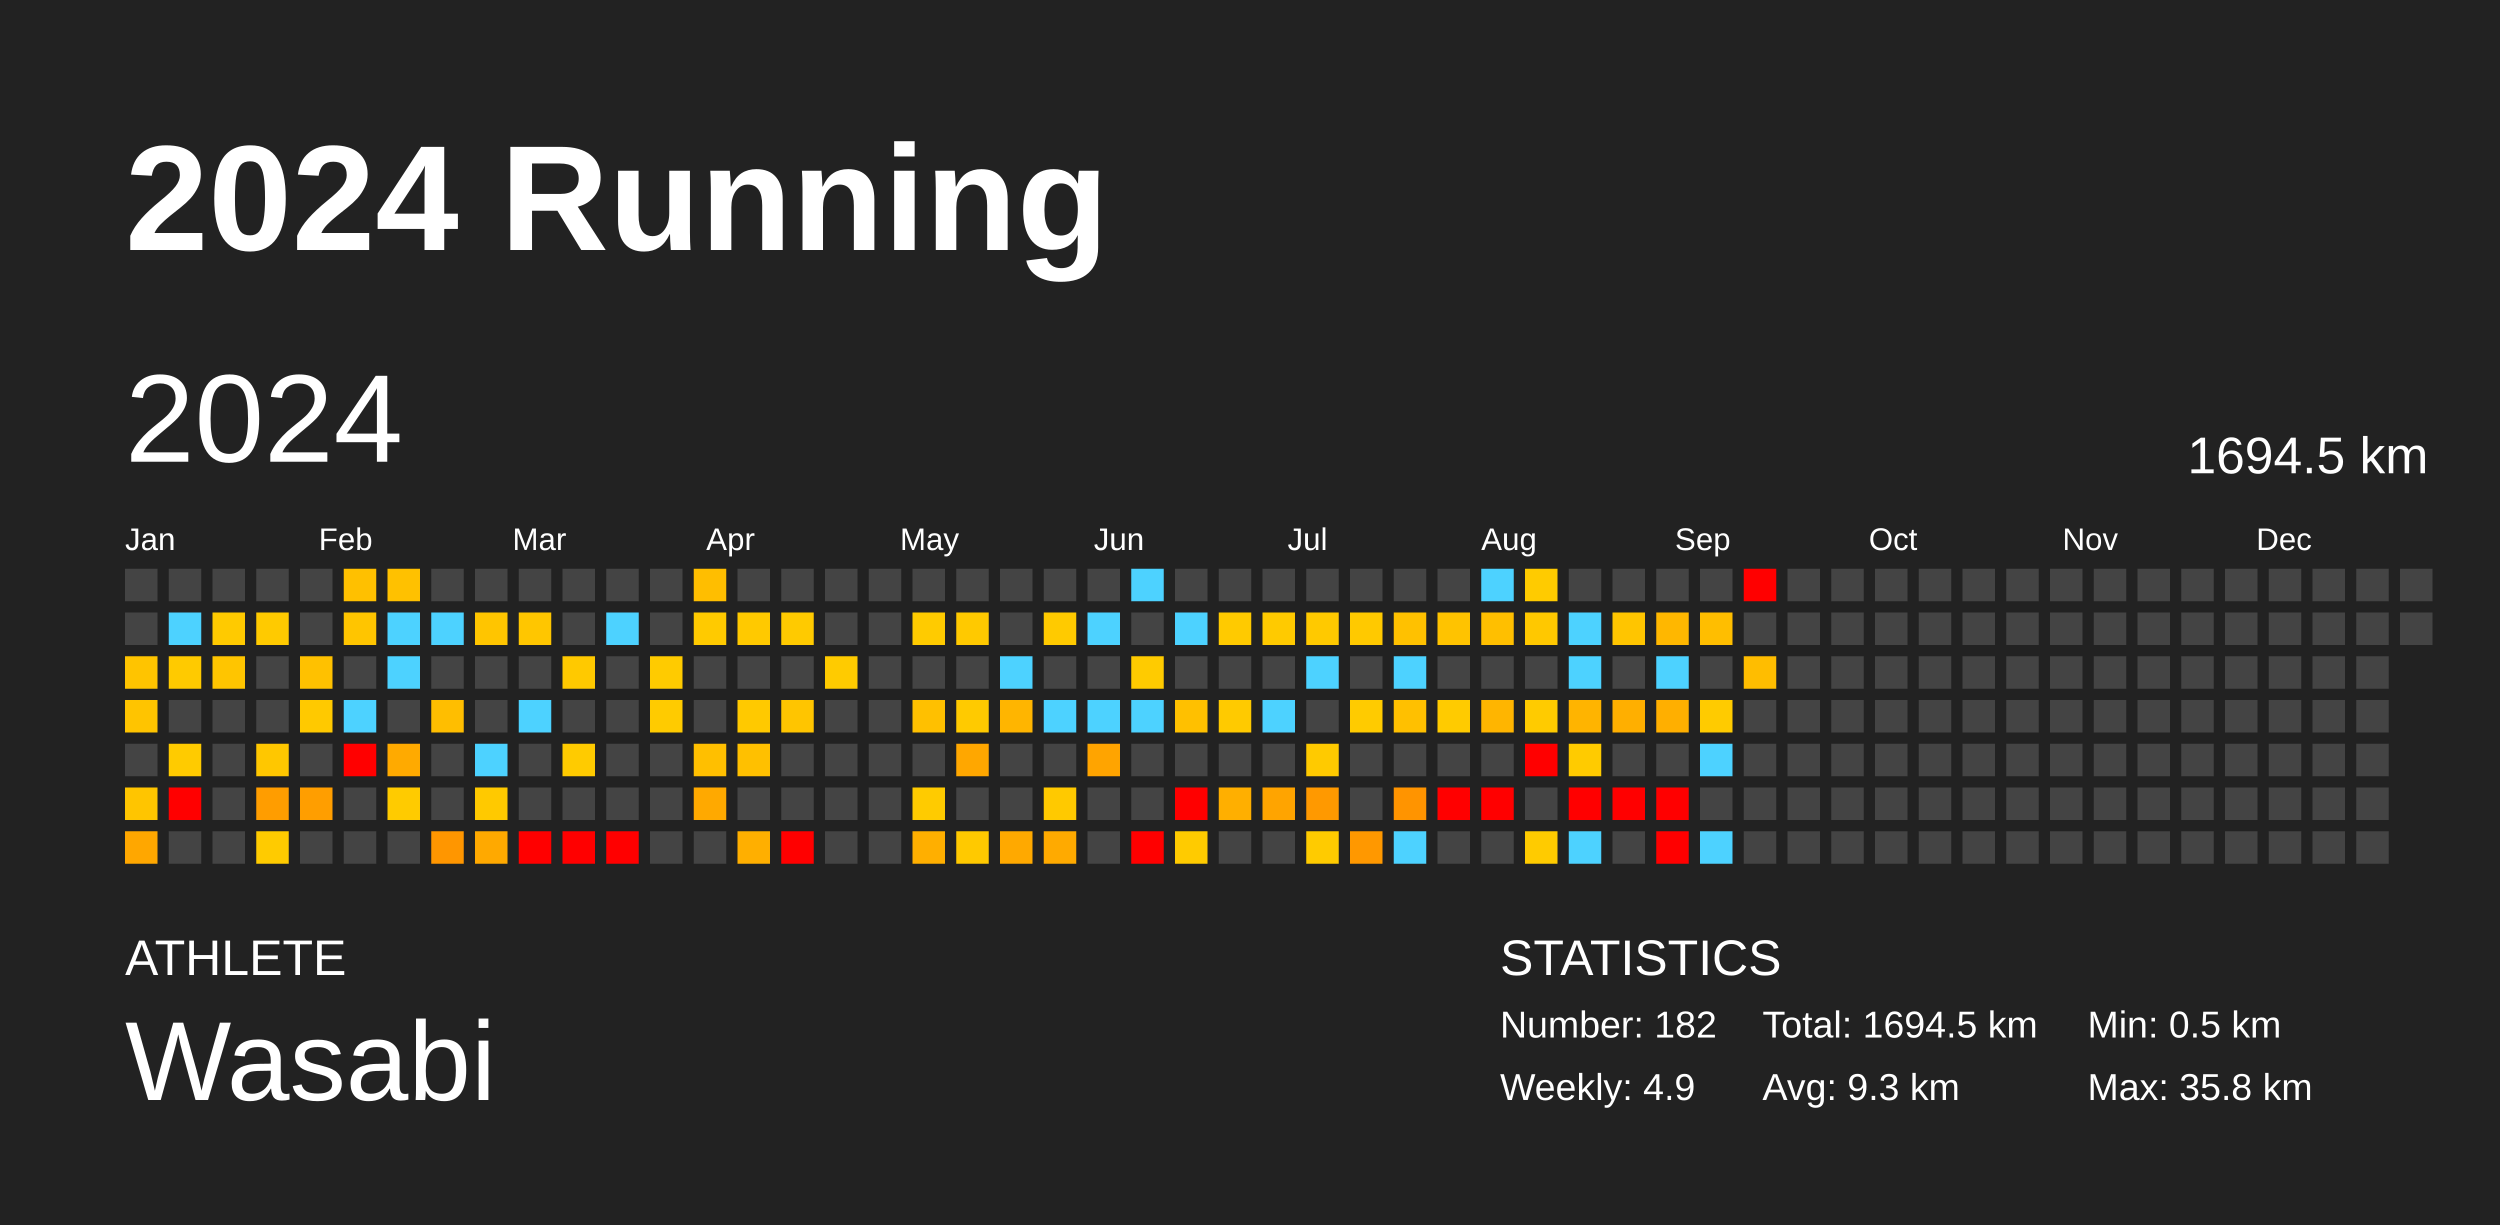
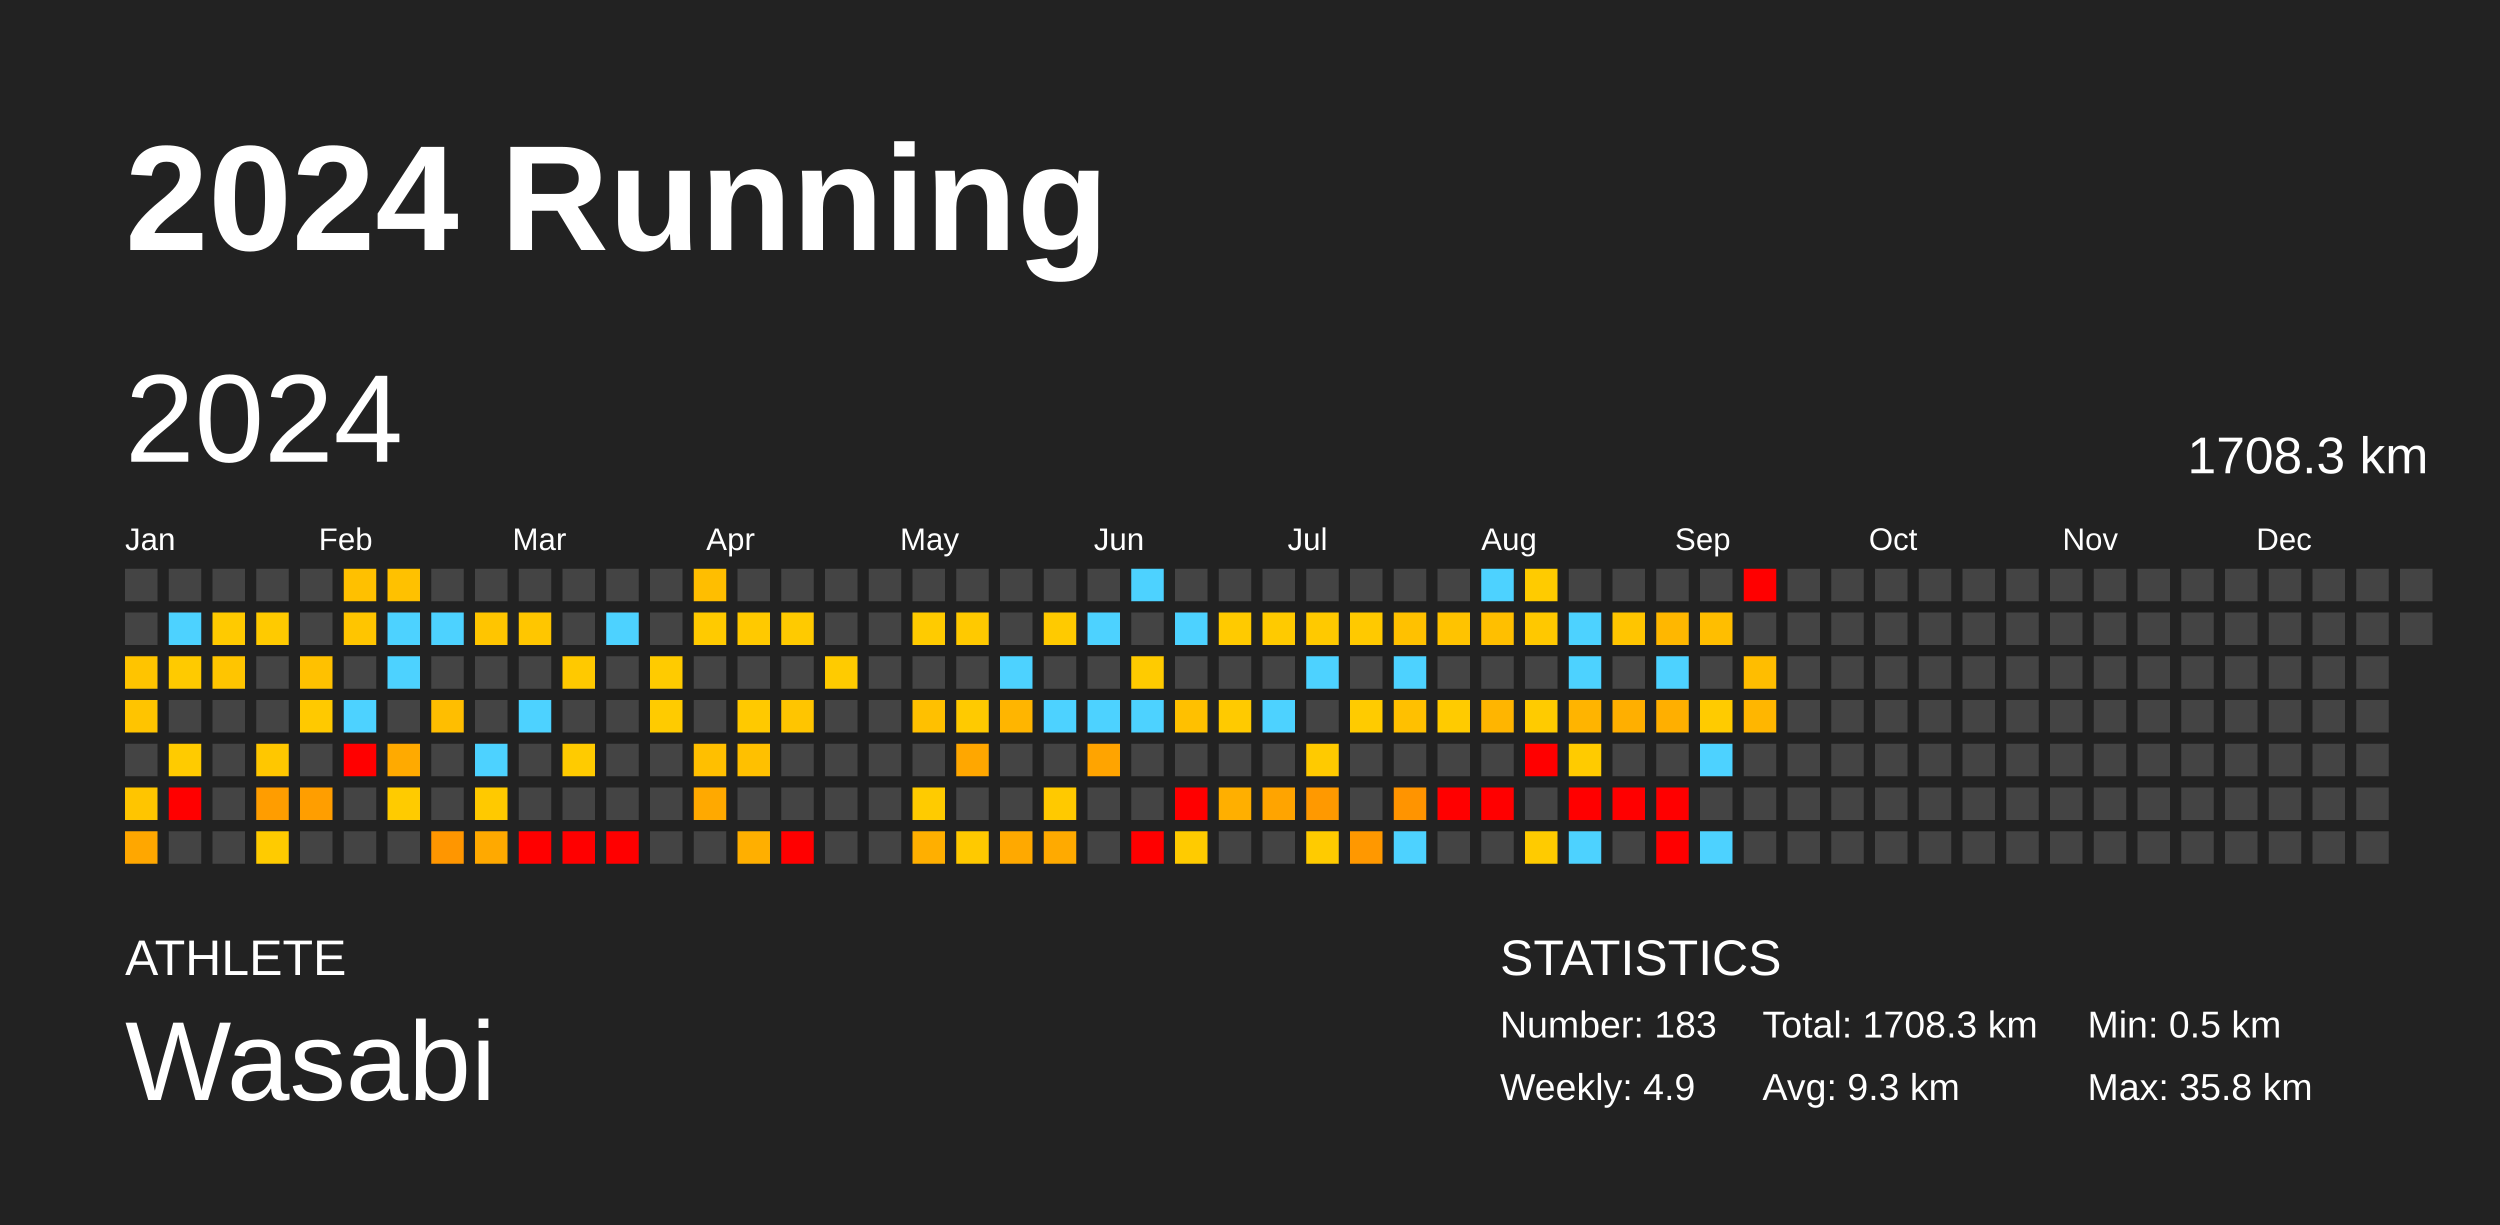
<svg xmlns="http://www.w3.org/2000/svg" baseProfile="full" height="98mm" version="1.1" viewBox="0,0,200,98" width="200mm">
  <defs />
  <rect fill="#222222" height="98" width="200" x="0" y="0" />
  <text fill="#FFFFFF" style="font-size:12px; font-family:Arial; font-weight:bold;" x="10" y="20">2024 Running</text>
  <text fill="#FFFFFF" style="font-size:4px; font-family:Arial" x="10" y="78">ATHLETE</text>
  <text fill="#FFFFFF" style="font-size:9px; font-family:Arial" x="10" y="88">Wasabi</text>
  <text fill="#FFFFFF" style="font-size:4px; font-family:Arial" x="120" y="78">STATISTICS</text>
-   <text fill="#FFFFFF" style="font-size:3px; font-family:Arial" x="120" y="83">Number: 182</text>
+   <text fill="#FFFFFF" style="font-size:3px; font-family:Arial" x="120" y="83">Number: 183</text>
  <text fill="#FFFFFF" style="font-size:3px; font-family:Arial" x="120" y="88">Weekly: 4.9</text>
-   <text fill="#FFFFFF" style="font-size:3px; font-family:Arial" x="141" y="83">Total: 1694.5 km</text>
+   <text fill="#FFFFFF" style="font-size:3px; font-family:Arial" x="141" y="83">Total: 1708.3 km</text>
  <text fill="#FFFFFF" style="font-size:3px; font-family:Arial" x="141" y="88">Avg: 9.3 km</text>
  <text fill="#FFFFFF" style="font-size:3px; font-family:Arial" x="167" y="83">Min: 0.5 km</text>
  <text fill="#FFFFFF" style="font-size:3px; font-family:Arial" x="167" y="88">Max: 35.8 km</text>
  <text dominant-baseline="hanging" fill="#FFFFFF" style="font-size:10.0px; font-family:Arial;" x="10" y="30">2024</text>
-   <text dominant-baseline="hanging" fill="#FFFFFF" style="font-size:4.125px; font-family:Arial;" x="175" y="35">1694.5 km</text>
+   <text dominant-baseline="hanging" fill="#FFFFFF" style="font-size:4.125px; font-family:Arial;" x="175" y="35">1708.3 km</text>
  <text fill="#FFFFFF" style="font-size:2.5px; font-family:Arial" x="10.0" y="44">Jan</text>
  <text fill="#FFFFFF" style="font-size:2.5px; font-family:Arial" x="25.5" y="44">Feb</text>
  <text fill="#FFFFFF" style="font-size:2.5px; font-family:Arial" x="41.0" y="44">Mar</text>
  <text fill="#FFFFFF" style="font-size:2.5px; font-family:Arial" x="56.5" y="44">Apr</text>
  <text fill="#FFFFFF" style="font-size:2.5px; font-family:Arial" x="72.0" y="44">May</text>
  <text fill="#FFFFFF" style="font-size:2.5px; font-family:Arial" x="87.5" y="44">Jun</text>
  <text fill="#FFFFFF" style="font-size:2.5px; font-family:Arial" x="103.0" y="44">Jul</text>
  <text fill="#FFFFFF" style="font-size:2.5px; font-family:Arial" x="118.5" y="44">Aug</text>
  <text fill="#FFFFFF" style="font-size:2.5px; font-family:Arial" x="134.0" y="44">Sep</text>
  <text fill="#FFFFFF" style="font-size:2.5px; font-family:Arial" x="149.5" y="44">Oct</text>
  <text fill="#FFFFFF" style="font-size:2.5px; font-family:Arial" x="165.0" y="44">Nov</text>
  <text fill="#FFFFFF" style="font-size:2.5px; font-family:Arial" x="180.5" y="44">Dec</text>
  <rect fill="#444444" height="2.6" width="2.6" x="10.0" y="45.5" />
  <rect fill="#444444" height="2.6" width="2.6" x="10.0" y="49.0" />
  <rect fill="#ffc400" height="2.6" width="2.6" x="10.0" y="52.5" />
  <rect fill="#ffc400" height="2.6" width="2.6" x="10.0" y="56.0" />
  <rect fill="#444444" height="2.6" width="2.6" x="10.0" y="59.5" />
  <rect fill="#ffc500" height="2.6" width="2.6" x="10.0" y="63.0" />
  <rect fill="#ffa700" height="2.6" width="2.6" x="10.0" y="66.5" />
  <rect fill="#444444" height="2.6" width="2.6" x="13.5" y="45.5" />
  <rect fill="#4dd2ff" height="2.6" width="2.6" x="13.5" y="49.0" />
  <rect fill="#ffca00" height="2.6" width="2.6" x="13.5" y="52.5" />
  <rect fill="#444444" height="2.6" width="2.6" x="13.5" y="56.0" />
  <rect fill="#ffcb00" height="2.6" width="2.6" x="13.5" y="59.5" />
  <rect fill="red" height="2.6" width="2.6" x="13.5" y="63.0" />
  <rect fill="#444444" height="2.6" width="2.6" x="13.5" y="66.5" />
  <rect fill="#444444" height="2.6" width="2.6" x="17.0" y="45.5" />
  <rect fill="#ffca00" height="2.6" width="2.6" x="17.0" y="49.0" />
  <rect fill="#ffc500" height="2.6" width="2.6" x="17.0" y="52.5" />
  <rect fill="#444444" height="2.6" width="2.6" x="17.0" y="56.0" />
  <rect fill="#444444" height="2.6" width="2.6" x="17.0" y="59.5" />
  <rect fill="#444444" height="2.6" width="2.6" x="17.0" y="63.0" />
  <rect fill="#444444" height="2.6" width="2.6" x="17.0" y="66.5" />
  <rect fill="#444444" height="2.6" width="2.6" x="20.5" y="45.5" />
  <rect fill="#ffca00" height="2.6" width="2.6" x="20.5" y="49.0" />
  <rect fill="#444444" height="2.6" width="2.6" x="20.5" y="52.5" />
  <rect fill="#444444" height="2.6" width="2.6" x="20.5" y="56.0" />
  <rect fill="#ffc700" height="2.6" width="2.6" x="20.5" y="59.5" />
  <rect fill="#ff9d00" height="2.6" width="2.6" x="20.5" y="63.0" />
  <rect fill="#ffcb00" height="2.6" width="2.6" x="20.5" y="66.5" />
  <rect fill="#444444" height="2.6" width="2.6" x="24.0" y="45.5" />
  <rect fill="#444444" height="2.6" width="2.6" x="24.0" y="49.0" />
  <rect fill="#ffc100" height="2.6" width="2.6" x="24.0" y="52.5" />
  <rect fill="#ffc900" height="2.6" width="2.6" x="24.0" y="56.0" />
  <rect fill="#444444" height="2.6" width="2.6" x="24.0" y="59.5" />
  <rect fill="#ff9e00" height="2.6" width="2.6" x="24.0" y="63.0" />
  <rect fill="#444444" height="2.6" width="2.6" x="24.0" y="66.5" />
  <rect fill="#ffc000" height="2.6" width="2.6" x="27.5" y="45.5" />
  <rect fill="#ffc500" height="2.6" width="2.6" x="27.5" y="49.0" />
  <rect fill="#444444" height="2.6" width="2.6" x="27.5" y="52.5" />
  <rect fill="#4dd2ff" height="2.6" width="2.6" x="27.5" y="56.0" />
  <rect fill="red" height="2.6" width="2.6" x="27.5" y="59.5" />
  <rect fill="#444444" height="2.6" width="2.6" x="27.5" y="63.0" />
  <rect fill="#444444" height="2.6" width="2.6" x="27.5" y="66.5" />
  <rect fill="#ffc100" height="2.6" width="2.6" x="31.0" y="45.5" />
  <rect fill="#4dd2ff" height="2.6" width="2.6" x="31.0" y="49.0" />
  <rect fill="#4dd2ff" height="2.6" width="2.6" x="31.0" y="52.5" />
  <rect fill="#444444" height="2.6" width="2.6" x="31.0" y="56.0" />
  <rect fill="#ffaa00" height="2.6" width="2.6" x="31.0" y="59.5" />
  <rect fill="#ffcb00" height="2.6" width="2.6" x="31.0" y="63.0" />
  <rect fill="#444444" height="2.6" width="2.6" x="31.0" y="66.5" />
  <rect fill="#444444" height="2.6" width="2.6" x="34.5" y="45.5" />
  <rect fill="#4dd2ff" height="2.6" width="2.6" x="34.5" y="49.0" />
  <rect fill="#444444" height="2.6" width="2.6" x="34.5" y="52.5" />
  <rect fill="#ffbe00" height="2.6" width="2.6" x="34.5" y="56.0" />
  <rect fill="#444444" height="2.6" width="2.6" x="34.5" y="59.5" />
  <rect fill="#444444" height="2.6" width="2.6" x="34.5" y="63.0" />
  <rect fill="#ff9600" height="2.6" width="2.6" x="34.5" y="66.5" />
  <rect fill="#444444" height="2.6" width="2.6" x="38.0" y="45.5" />
  <rect fill="#ffc500" height="2.6" width="2.6" x="38.0" y="49.0" />
  <rect fill="#444444" height="2.6" width="2.6" x="38.0" y="52.5" />
  <rect fill="#444444" height="2.6" width="2.6" x="38.0" y="56.0" />
  <rect fill="#4dd2ff" height="2.6" width="2.6" x="38.0" y="59.5" />
  <rect fill="#ffc900" height="2.6" width="2.6" x="38.0" y="63.0" />
  <rect fill="#ffa900" height="2.6" width="2.6" x="38.0" y="66.5" />
  <rect fill="#444444" height="2.6" width="2.6" x="41.5" y="45.5" />
  <rect fill="#ffc600" height="2.6" width="2.6" x="41.5" y="49.0" />
  <rect fill="#444444" height="2.6" width="2.6" x="41.5" y="52.5" />
  <rect fill="#4dd2ff" height="2.6" width="2.6" x="41.5" y="56.0" />
  <rect fill="#444444" height="2.6" width="2.6" x="41.5" y="59.5" />
  <rect fill="#444444" height="2.6" width="2.6" x="41.5" y="63.0" />
  <rect fill="red" height="2.6" width="2.6" x="41.5" y="66.5" />
  <rect fill="#444444" height="2.6" width="2.6" x="45.0" y="45.5" />
  <rect fill="#444444" height="2.6" width="2.6" x="45.0" y="49.0" />
  <rect fill="#ffc900" height="2.6" width="2.6" x="45.0" y="52.5" />
  <rect fill="#444444" height="2.6" width="2.6" x="45.0" y="56.0" />
  <rect fill="#ffcb00" height="2.6" width="2.6" x="45.0" y="59.5" />
  <rect fill="#444444" height="2.6" width="2.6" x="45.0" y="63.0" />
  <rect fill="red" height="2.6" width="2.6" x="45.0" y="66.5" />
  <rect fill="#444444" height="2.6" width="2.6" x="48.5" y="45.5" />
  <rect fill="#4dd2ff" height="2.6" width="2.6" x="48.5" y="49.0" />
  <rect fill="#444444" height="2.6" width="2.6" x="48.5" y="52.5" />
  <rect fill="#444444" height="2.6" width="2.6" x="48.5" y="56.0" />
  <rect fill="#444444" height="2.6" width="2.6" x="48.5" y="59.5" />
  <rect fill="#444444" height="2.6" width="2.6" x="48.5" y="63.0" />
  <rect fill="red" height="2.6" width="2.6" x="48.5" y="66.5" />
  <rect fill="#444444" height="2.6" width="2.6" x="52.0" y="45.5" />
  <rect fill="#444444" height="2.6" width="2.6" x="52.0" y="49.0" />
  <rect fill="#ffcb00" height="2.6" width="2.6" x="52.0" y="52.5" />
  <rect fill="#ffcb00" height="2.6" width="2.6" x="52.0" y="56.0" />
  <rect fill="#444444" height="2.6" width="2.6" x="52.0" y="59.5" />
  <rect fill="#444444" height="2.6" width="2.6" x="52.0" y="63.0" />
  <rect fill="#444444" height="2.6" width="2.6" x="52.0" y="66.5" />
  <rect fill="#ffbe00" height="2.6" width="2.6" x="55.5" y="45.5" />
  <rect fill="#ffca00" height="2.6" width="2.6" x="55.5" y="49.0" />
  <rect fill="#444444" height="2.6" width="2.6" x="55.5" y="52.5" />
  <rect fill="#444444" height="2.6" width="2.6" x="55.5" y="56.0" />
  <rect fill="#ffbf00" height="2.6" width="2.6" x="55.5" y="59.5" />
  <rect fill="#ffa900" height="2.6" width="2.6" x="55.5" y="63.0" />
  <rect fill="#444444" height="2.6" width="2.6" x="55.5" y="66.5" />
  <rect fill="#444444" height="2.6" width="2.6" x="59.0" y="45.5" />
  <rect fill="#ffc900" height="2.6" width="2.6" x="59.0" y="49.0" />
  <rect fill="#444444" height="2.6" width="2.6" x="59.0" y="52.5" />
  <rect fill="#ffc900" height="2.6" width="2.6" x="59.0" y="56.0" />
  <rect fill="#ffc000" height="2.6" width="2.6" x="59.0" y="59.5" />
  <rect fill="#444444" height="2.6" width="2.6" x="59.0" y="63.0" />
  <rect fill="#ffaf00" height="2.6" width="2.6" x="59.0" y="66.5" />
  <rect fill="#444444" height="2.6" width="2.6" x="62.5" y="45.5" />
  <rect fill="#ffca00" height="2.6" width="2.6" x="62.5" y="49.0" />
  <rect fill="#444444" height="2.6" width="2.6" x="62.5" y="52.5" />
  <rect fill="#ffc500" height="2.6" width="2.6" x="62.5" y="56.0" />
  <rect fill="#444444" height="2.6" width="2.6" x="62.5" y="59.5" />
  <rect fill="#444444" height="2.6" width="2.6" x="62.5" y="63.0" />
  <rect fill="red" height="2.6" width="2.6" x="62.5" y="66.5" />
  <rect fill="#444444" height="2.6" width="2.6" x="66.0" y="45.5" />
  <rect fill="#444444" height="2.6" width="2.6" x="66.0" y="49.0" />
  <rect fill="#ffcb00" height="2.6" width="2.6" x="66.0" y="52.5" />
  <rect fill="#444444" height="2.6" width="2.6" x="66.0" y="56.0" />
  <rect fill="#444444" height="2.6" width="2.6" x="66.0" y="59.5" />
  <rect fill="#444444" height="2.6" width="2.6" x="66.0" y="63.0" />
  <rect fill="#444444" height="2.6" width="2.6" x="66.0" y="66.5" />
  <rect fill="#444444" height="2.6" width="2.6" x="69.5" y="45.5" />
  <rect fill="#444444" height="2.6" width="2.6" x="69.5" y="49.0" />
  <rect fill="#444444" height="2.6" width="2.6" x="69.5" y="52.5" />
  <rect fill="#444444" height="2.6" width="2.6" x="69.5" y="56.0" />
  <rect fill="#444444" height="2.6" width="2.6" x="69.5" y="59.5" />
  <rect fill="#444444" height="2.6" width="2.6" x="69.5" y="63.0" />
  <rect fill="#444444" height="2.6" width="2.6" x="69.5" y="66.5" />
  <rect fill="#444444" height="2.6" width="2.6" x="73.0" y="45.5" />
  <rect fill="#ffcb00" height="2.6" width="2.6" x="73.0" y="49.0" />
  <rect fill="#444444" height="2.6" width="2.6" x="73.0" y="52.5" />
  <rect fill="#ffc000" height="2.6" width="2.6" x="73.0" y="56.0" />
  <rect fill="#444444" height="2.6" width="2.6" x="73.0" y="59.5" />
  <rect fill="#ffcb00" height="2.6" width="2.6" x="73.0" y="63.0" />
  <rect fill="#ffaf00" height="2.6" width="2.6" x="73.0" y="66.5" />
  <rect fill="#444444" height="2.6" width="2.6" x="76.5" y="45.5" />
  <rect fill="#ffc900" height="2.6" width="2.6" x="76.5" y="49.0" />
  <rect fill="#444444" height="2.6" width="2.6" x="76.5" y="52.5" />
  <rect fill="#ffca00" height="2.6" width="2.6" x="76.5" y="56.0" />
  <rect fill="#ffa700" height="2.6" width="2.6" x="76.5" y="59.5" />
  <rect fill="#444444" height="2.6" width="2.6" x="76.5" y="63.0" />
  <rect fill="#ffc900" height="2.6" width="2.6" x="76.5" y="66.5" />
  <rect fill="#444444" height="2.6" width="2.6" x="80.0" y="45.5" />
  <rect fill="#444444" height="2.6" width="2.6" x="80.0" y="49.0" />
  <rect fill="#4dd2ff" height="2.6" width="2.6" x="80.0" y="52.5" />
  <rect fill="#ffb500" height="2.6" width="2.6" x="80.0" y="56.0" />
  <rect fill="#444444" height="2.6" width="2.6" x="80.0" y="59.5" />
  <rect fill="#444444" height="2.6" width="2.6" x="80.0" y="63.0" />
  <rect fill="#ffa900" height="2.6" width="2.6" x="80.0" y="66.5" />
  <rect fill="#444444" height="2.6" width="2.6" x="83.5" y="45.5" />
  <rect fill="#ffca00" height="2.6" width="2.6" x="83.5" y="49.0" />
  <rect fill="#444444" height="2.6" width="2.6" x="83.5" y="52.5" />
  <rect fill="#4dd2ff" height="2.6" width="2.6" x="83.5" y="56.0" />
  <rect fill="#444444" height="2.6" width="2.6" x="83.5" y="59.5" />
  <rect fill="#ffc900" height="2.6" width="2.6" x="83.5" y="63.0" />
  <rect fill="#ffaa00" height="2.6" width="2.6" x="83.5" y="66.5" />
  <rect fill="#444444" height="2.6" width="2.6" x="87.0" y="45.5" />
  <rect fill="#4dd2ff" height="2.6" width="2.6" x="87.0" y="49.0" />
  <rect fill="#444444" height="2.6" width="2.6" x="87.0" y="52.5" />
  <rect fill="#4dd2ff" height="2.6" width="2.6" x="87.0" y="56.0" />
  <rect fill="#ffa400" height="2.6" width="2.6" x="87.0" y="59.5" />
  <rect fill="#444444" height="2.6" width="2.6" x="87.0" y="63.0" />
  <rect fill="#444444" height="2.6" width="2.6" x="87.0" y="66.5" />
  <rect fill="#4dd2ff" height="2.6" width="2.6" x="90.5" y="45.5" />
  <rect fill="#444444" height="2.6" width="2.6" x="90.5" y="49.0" />
  <rect fill="#ffcb00" height="2.6" width="2.6" x="90.5" y="52.5" />
  <rect fill="#4dd2ff" height="2.6" width="2.6" x="90.5" y="56.0" />
  <rect fill="#444444" height="2.6" width="2.6" x="90.5" y="59.5" />
  <rect fill="#444444" height="2.6" width="2.6" x="90.5" y="63.0" />
  <rect fill="red" height="2.6" width="2.6" x="90.5" y="66.5" />
  <rect fill="#444444" height="2.6" width="2.6" x="94.0" y="45.5" />
  <rect fill="#4dd2ff" height="2.6" width="2.6" x="94.0" y="49.0" />
  <rect fill="#444444" height="2.6" width="2.6" x="94.0" y="52.5" />
  <rect fill="#ffc000" height="2.6" width="2.6" x="94.0" y="56.0" />
  <rect fill="#444444" height="2.6" width="2.6" x="94.0" y="59.5" />
  <rect fill="red" height="2.6" width="2.6" x="94.0" y="63.0" />
  <rect fill="#ffcb00" height="2.6" width="2.6" x="94.0" y="66.5" />
  <rect fill="#444444" height="2.6" width="2.6" x="97.5" y="45.5" />
  <rect fill="#ffca00" height="2.6" width="2.6" x="97.5" y="49.0" />
  <rect fill="#444444" height="2.6" width="2.6" x="97.5" y="52.5" />
  <rect fill="#ffca00" height="2.6" width="2.6" x="97.5" y="56.0" />
  <rect fill="#444444" height="2.6" width="2.6" x="97.5" y="59.5" />
  <rect fill="#ffaf00" height="2.6" width="2.6" x="97.5" y="63.0" />
  <rect fill="#444444" height="2.6" width="2.6" x="97.5" y="66.5" />
  <rect fill="#444444" height="2.6" width="2.6" x="101.0" y="45.5" />
  <rect fill="#ffca00" height="2.6" width="2.6" x="101.0" y="49.0" />
  <rect fill="#444444" height="2.6" width="2.6" x="101.0" y="52.5" />
  <rect fill="#4dd2ff" height="2.6" width="2.6" x="101.0" y="56.0" />
  <rect fill="#444444" height="2.6" width="2.6" x="101.0" y="59.5" />
  <rect fill="#ffa400" height="2.6" width="2.6" x="101.0" y="63.0" />
  <rect fill="#444444" height="2.6" width="2.6" x="101.0" y="66.5" />
  <rect fill="#444444" height="2.6" width="2.6" x="104.5" y="45.5" />
  <rect fill="#ffc900" height="2.6" width="2.6" x="104.5" y="49.0" />
  <rect fill="#4dd2ff" height="2.6" width="2.6" x="104.5" y="52.5" />
  <rect fill="#444444" height="2.6" width="2.6" x="104.5" y="56.0" />
  <rect fill="#ffca00" height="2.6" width="2.6" x="104.5" y="59.5" />
  <rect fill="#ff9900" height="2.6" width="2.6" x="104.5" y="63.0" />
  <rect fill="#ffcb00" height="2.6" width="2.6" x="104.5" y="66.5" />
  <rect fill="#444444" height="2.6" width="2.6" x="108.0" y="45.5" />
  <rect fill="#ffc900" height="2.6" width="2.6" x="108.0" y="49.0" />
  <rect fill="#444444" height="2.6" width="2.6" x="108.0" y="52.5" />
  <rect fill="#ffcb00" height="2.6" width="2.6" x="108.0" y="56.0" />
  <rect fill="#444444" height="2.6" width="2.6" x="108.0" y="59.5" />
  <rect fill="#444444" height="2.6" width="2.6" x="108.0" y="63.0" />
  <rect fill="#ff9800" height="2.6" width="2.6" x="108.0" y="66.5" />
  <rect fill="#444444" height="2.6" width="2.6" x="111.5" y="45.5" />
  <rect fill="#ffc100" height="2.6" width="2.6" x="111.5" y="49.0" />
  <rect fill="#4dd2ff" height="2.6" width="2.6" x="111.5" y="52.5" />
  <rect fill="#ffc000" height="2.6" width="2.6" x="111.5" y="56.0" />
  <rect fill="#444444" height="2.6" width="2.6" x="111.5" y="59.5" />
  <rect fill="#ff9400" height="2.6" width="2.6" x="111.5" y="63.0" />
  <rect fill="#4dd2ff" height="2.6" width="2.6" x="111.5" y="66.5" />
  <rect fill="#444444" height="2.6" width="2.6" x="115.0" y="45.5" />
  <rect fill="#ffc300" height="2.6" width="2.6" x="115.0" y="49.0" />
  <rect fill="#444444" height="2.6" width="2.6" x="115.0" y="52.5" />
  <rect fill="#ffcb00" height="2.6" width="2.6" x="115.0" y="56.0" />
  <rect fill="#444444" height="2.6" width="2.6" x="115.0" y="59.5" />
  <rect fill="red" height="2.6" width="2.6" x="115.0" y="63.0" />
  <rect fill="#444444" height="2.6" width="2.6" x="115.0" y="66.5" />
  <rect fill="#4dd2ff" height="2.6" width="2.6" x="118.5" y="45.5" />
  <rect fill="#ffbf00" height="2.6" width="2.6" x="118.5" y="49.0" />
  <rect fill="#444444" height="2.6" width="2.6" x="118.5" y="52.5" />
  <rect fill="#ffb500" height="2.6" width="2.6" x="118.5" y="56.0" />
  <rect fill="#444444" height="2.6" width="2.6" x="118.5" y="59.5" />
  <rect fill="red" height="2.6" width="2.6" x="118.5" y="63.0" />
  <rect fill="#444444" height="2.6" width="2.6" x="118.5" y="66.5" />
  <rect fill="#ffcb00" height="2.6" width="2.6" x="122.0" y="45.5" />
  <rect fill="#ffc800" height="2.6" width="2.6" x="122.0" y="49.0" />
  <rect fill="#444444" height="2.6" width="2.6" x="122.0" y="52.5" />
  <rect fill="#ffcb00" height="2.6" width="2.6" x="122.0" y="56.0" />
  <rect fill="red" height="2.6" width="2.6" x="122.0" y="59.5" />
  <rect fill="#444444" height="2.6" width="2.6" x="122.0" y="63.0" />
  <rect fill="#ffcb00" height="2.6" width="2.6" x="122.0" y="66.5" />
  <rect fill="#444444" height="2.6" width="2.6" x="125.5" y="45.5" />
  <rect fill="#4dd2ff" height="2.6" width="2.6" x="125.5" y="49.0" />
  <rect fill="#4dd2ff" height="2.6" width="2.6" x="125.5" y="52.5" />
  <rect fill="#ffb400" height="2.6" width="2.6" x="125.5" y="56.0" />
  <rect fill="#ffcb00" height="2.6" width="2.6" x="125.5" y="59.5" />
  <rect fill="red" height="2.6" width="2.6" x="125.5" y="63.0" />
  <rect fill="#4dd2ff" height="2.6" width="2.6" x="125.5" y="66.5" />
  <rect fill="#444444" height="2.6" width="2.6" x="129.0" y="45.5" />
  <rect fill="#ffc500" height="2.6" width="2.6" x="129.0" y="49.0" />
  <rect fill="#444444" height="2.6" width="2.6" x="129.0" y="52.5" />
  <rect fill="#ffaf00" height="2.6" width="2.6" x="129.0" y="56.0" />
  <rect fill="#444444" height="2.6" width="2.6" x="129.0" y="59.5" />
  <rect fill="red" height="2.6" width="2.6" x="129.0" y="63.0" />
  <rect fill="#444444" height="2.6" width="2.6" x="129.0" y="66.5" />
  <rect fill="#444444" height="2.6" width="2.6" x="132.5" y="45.5" />
  <rect fill="#ffb700" height="2.6" width="2.6" x="132.5" y="49.0" />
  <rect fill="#4dd2ff" height="2.6" width="2.6" x="132.5" y="52.5" />
  <rect fill="#ffaf00" height="2.6" width="2.6" x="132.5" y="56.0" />
  <rect fill="#444444" height="2.6" width="2.6" x="132.5" y="59.5" />
  <rect fill="red" height="2.6" width="2.6" x="132.5" y="63.0" />
  <rect fill="red" height="2.6" width="2.6" x="132.5" y="66.5" />
  <rect fill="#444444" height="2.6" width="2.6" x="136.0" y="45.5" />
  <rect fill="#ffbe00" height="2.6" width="2.6" x="136.0" y="49.0" />
  <rect fill="#444444" height="2.6" width="2.6" x="136.0" y="52.5" />
  <rect fill="#ffcb00" height="2.6" width="2.6" x="136.0" y="56.0" />
  <rect fill="#4dd2ff" height="2.6" width="2.6" x="136.0" y="59.5" />
  <rect fill="#444444" height="2.6" width="2.6" x="136.0" y="63.0" />
  <rect fill="#4dd2ff" height="2.6" width="2.6" x="136.0" y="66.5" />
  <rect fill="red" height="2.6" width="2.6" x="139.5" y="45.5" />
  <rect fill="#444444" height="2.6" width="2.6" x="139.5" y="49.0" />
  <rect fill="#ffbd00" height="2.6" width="2.6" x="139.5" y="52.5" />
-   <rect fill="#444444" height="2.6" width="2.6" x="139.5" y="56.0" />
+   <rect fill="#ffb600" height="2.6" width="2.6" x="139.5" y="56.0" />
  <rect fill="#444444" height="2.6" width="2.6" x="139.5" y="59.5" />
  <rect fill="#444444" height="2.6" width="2.6" x="139.5" y="63.0" />
  <rect fill="#444444" height="2.6" width="2.6" x="139.5" y="66.5" />
  <rect fill="#444444" height="2.6" width="2.6" x="143.0" y="45.5" />
  <rect fill="#444444" height="2.6" width="2.6" x="143.0" y="49.0" />
  <rect fill="#444444" height="2.6" width="2.6" x="143.0" y="52.5" />
  <rect fill="#444444" height="2.6" width="2.6" x="143.0" y="56.0" />
  <rect fill="#444444" height="2.6" width="2.6" x="143.0" y="59.5" />
  <rect fill="#444444" height="2.6" width="2.6" x="143.0" y="63.0" />
  <rect fill="#444444" height="2.6" width="2.6" x="143.0" y="66.5" />
  <rect fill="#444444" height="2.6" width="2.6" x="146.5" y="45.5" />
  <rect fill="#444444" height="2.6" width="2.6" x="146.5" y="49.0" />
  <rect fill="#444444" height="2.6" width="2.6" x="146.5" y="52.5" />
  <rect fill="#444444" height="2.6" width="2.6" x="146.5" y="56.0" />
  <rect fill="#444444" height="2.6" width="2.6" x="146.5" y="59.5" />
  <rect fill="#444444" height="2.6" width="2.6" x="146.5" y="63.0" />
  <rect fill="#444444" height="2.6" width="2.6" x="146.5" y="66.5" />
  <rect fill="#444444" height="2.6" width="2.6" x="150.0" y="45.5" />
  <rect fill="#444444" height="2.6" width="2.6" x="150.0" y="49.0" />
  <rect fill="#444444" height="2.6" width="2.6" x="150.0" y="52.5" />
  <rect fill="#444444" height="2.6" width="2.6" x="150.0" y="56.0" />
  <rect fill="#444444" height="2.6" width="2.6" x="150.0" y="59.5" />
  <rect fill="#444444" height="2.6" width="2.6" x="150.0" y="63.0" />
  <rect fill="#444444" height="2.6" width="2.6" x="150.0" y="66.5" />
  <rect fill="#444444" height="2.6" width="2.6" x="153.5" y="45.5" />
  <rect fill="#444444" height="2.6" width="2.6" x="153.5" y="49.0" />
  <rect fill="#444444" height="2.6" width="2.6" x="153.5" y="52.5" />
  <rect fill="#444444" height="2.6" width="2.6" x="153.5" y="56.0" />
  <rect fill="#444444" height="2.6" width="2.6" x="153.5" y="59.5" />
  <rect fill="#444444" height="2.6" width="2.6" x="153.5" y="63.0" />
  <rect fill="#444444" height="2.6" width="2.6" x="153.5" y="66.5" />
  <rect fill="#444444" height="2.6" width="2.6" x="157.0" y="45.5" />
  <rect fill="#444444" height="2.6" width="2.6" x="157.0" y="49.0" />
  <rect fill="#444444" height="2.6" width="2.6" x="157.0" y="52.5" />
  <rect fill="#444444" height="2.6" width="2.6" x="157.0" y="56.0" />
  <rect fill="#444444" height="2.6" width="2.6" x="157.0" y="59.5" />
  <rect fill="#444444" height="2.6" width="2.6" x="157.0" y="63.0" />
  <rect fill="#444444" height="2.6" width="2.6" x="157.0" y="66.5" />
  <rect fill="#444444" height="2.6" width="2.6" x="160.5" y="45.5" />
  <rect fill="#444444" height="2.6" width="2.6" x="160.5" y="49.0" />
  <rect fill="#444444" height="2.6" width="2.6" x="160.5" y="52.5" />
  <rect fill="#444444" height="2.6" width="2.6" x="160.5" y="56.0" />
  <rect fill="#444444" height="2.6" width="2.6" x="160.5" y="59.5" />
  <rect fill="#444444" height="2.6" width="2.6" x="160.5" y="63.0" />
  <rect fill="#444444" height="2.6" width="2.6" x="160.5" y="66.5" />
  <rect fill="#444444" height="2.6" width="2.6" x="164.0" y="45.5" />
  <rect fill="#444444" height="2.6" width="2.6" x="164.0" y="49.0" />
  <rect fill="#444444" height="2.6" width="2.6" x="164.0" y="52.5" />
  <rect fill="#444444" height="2.6" width="2.6" x="164.0" y="56.0" />
  <rect fill="#444444" height="2.6" width="2.6" x="164.0" y="59.5" />
  <rect fill="#444444" height="2.6" width="2.6" x="164.0" y="63.0" />
  <rect fill="#444444" height="2.6" width="2.6" x="164.0" y="66.5" />
  <rect fill="#444444" height="2.6" width="2.6" x="167.5" y="45.5" />
  <rect fill="#444444" height="2.6" width="2.6" x="167.5" y="49.0" />
  <rect fill="#444444" height="2.6" width="2.6" x="167.5" y="52.5" />
  <rect fill="#444444" height="2.6" width="2.6" x="167.5" y="56.0" />
  <rect fill="#444444" height="2.6" width="2.6" x="167.5" y="59.5" />
  <rect fill="#444444" height="2.6" width="2.6" x="167.5" y="63.0" />
  <rect fill="#444444" height="2.6" width="2.6" x="167.5" y="66.5" />
  <rect fill="#444444" height="2.6" width="2.6" x="171.0" y="45.5" />
  <rect fill="#444444" height="2.6" width="2.6" x="171.0" y="49.0" />
  <rect fill="#444444" height="2.6" width="2.6" x="171.0" y="52.5" />
  <rect fill="#444444" height="2.6" width="2.6" x="171.0" y="56.0" />
  <rect fill="#444444" height="2.6" width="2.6" x="171.0" y="59.5" />
  <rect fill="#444444" height="2.6" width="2.6" x="171.0" y="63.0" />
  <rect fill="#444444" height="2.6" width="2.6" x="171.0" y="66.5" />
  <rect fill="#444444" height="2.6" width="2.6" x="174.5" y="45.5" />
  <rect fill="#444444" height="2.6" width="2.6" x="174.5" y="49.0" />
  <rect fill="#444444" height="2.6" width="2.6" x="174.5" y="52.5" />
  <rect fill="#444444" height="2.6" width="2.6" x="174.5" y="56.0" />
  <rect fill="#444444" height="2.6" width="2.6" x="174.5" y="59.5" />
  <rect fill="#444444" height="2.6" width="2.6" x="174.5" y="63.0" />
  <rect fill="#444444" height="2.6" width="2.6" x="174.5" y="66.5" />
  <rect fill="#444444" height="2.6" width="2.6" x="178.0" y="45.5" />
  <rect fill="#444444" height="2.6" width="2.6" x="178.0" y="49.0" />
  <rect fill="#444444" height="2.6" width="2.6" x="178.0" y="52.5" />
  <rect fill="#444444" height="2.6" width="2.6" x="178.0" y="56.0" />
  <rect fill="#444444" height="2.6" width="2.6" x="178.0" y="59.5" />
  <rect fill="#444444" height="2.6" width="2.6" x="178.0" y="63.0" />
  <rect fill="#444444" height="2.6" width="2.6" x="178.0" y="66.5" />
  <rect fill="#444444" height="2.6" width="2.6" x="181.5" y="45.5" />
  <rect fill="#444444" height="2.6" width="2.6" x="181.5" y="49.0" />
  <rect fill="#444444" height="2.6" width="2.6" x="181.5" y="52.5" />
  <rect fill="#444444" height="2.6" width="2.6" x="181.5" y="56.0" />
  <rect fill="#444444" height="2.6" width="2.6" x="181.5" y="59.5" />
  <rect fill="#444444" height="2.6" width="2.6" x="181.5" y="63.0" />
  <rect fill="#444444" height="2.6" width="2.6" x="181.5" y="66.5" />
  <rect fill="#444444" height="2.6" width="2.6" x="185.0" y="45.5" />
  <rect fill="#444444" height="2.6" width="2.6" x="185.0" y="49.0" />
  <rect fill="#444444" height="2.6" width="2.6" x="185.0" y="52.5" />
  <rect fill="#444444" height="2.6" width="2.6" x="185.0" y="56.0" />
  <rect fill="#444444" height="2.6" width="2.6" x="185.0" y="59.5" />
  <rect fill="#444444" height="2.6" width="2.6" x="185.0" y="63.0" />
  <rect fill="#444444" height="2.6" width="2.6" x="185.0" y="66.5" />
  <rect fill="#444444" height="2.6" width="2.6" x="188.5" y="45.5" />
  <rect fill="#444444" height="2.6" width="2.6" x="188.5" y="49.0" />
  <rect fill="#444444" height="2.6" width="2.6" x="188.5" y="52.5" />
  <rect fill="#444444" height="2.6" width="2.6" x="188.5" y="56.0" />
  <rect fill="#444444" height="2.6" width="2.6" x="188.5" y="59.5" />
  <rect fill="#444444" height="2.6" width="2.6" x="188.5" y="63.0" />
  <rect fill="#444444" height="2.6" width="2.6" x="188.5" y="66.5" />
  <rect fill="#444444" height="2.6" width="2.6" x="192.0" y="45.5" />
  <rect fill="#444444" height="2.6" width="2.6" x="192.0" y="49.0" />
</svg>
